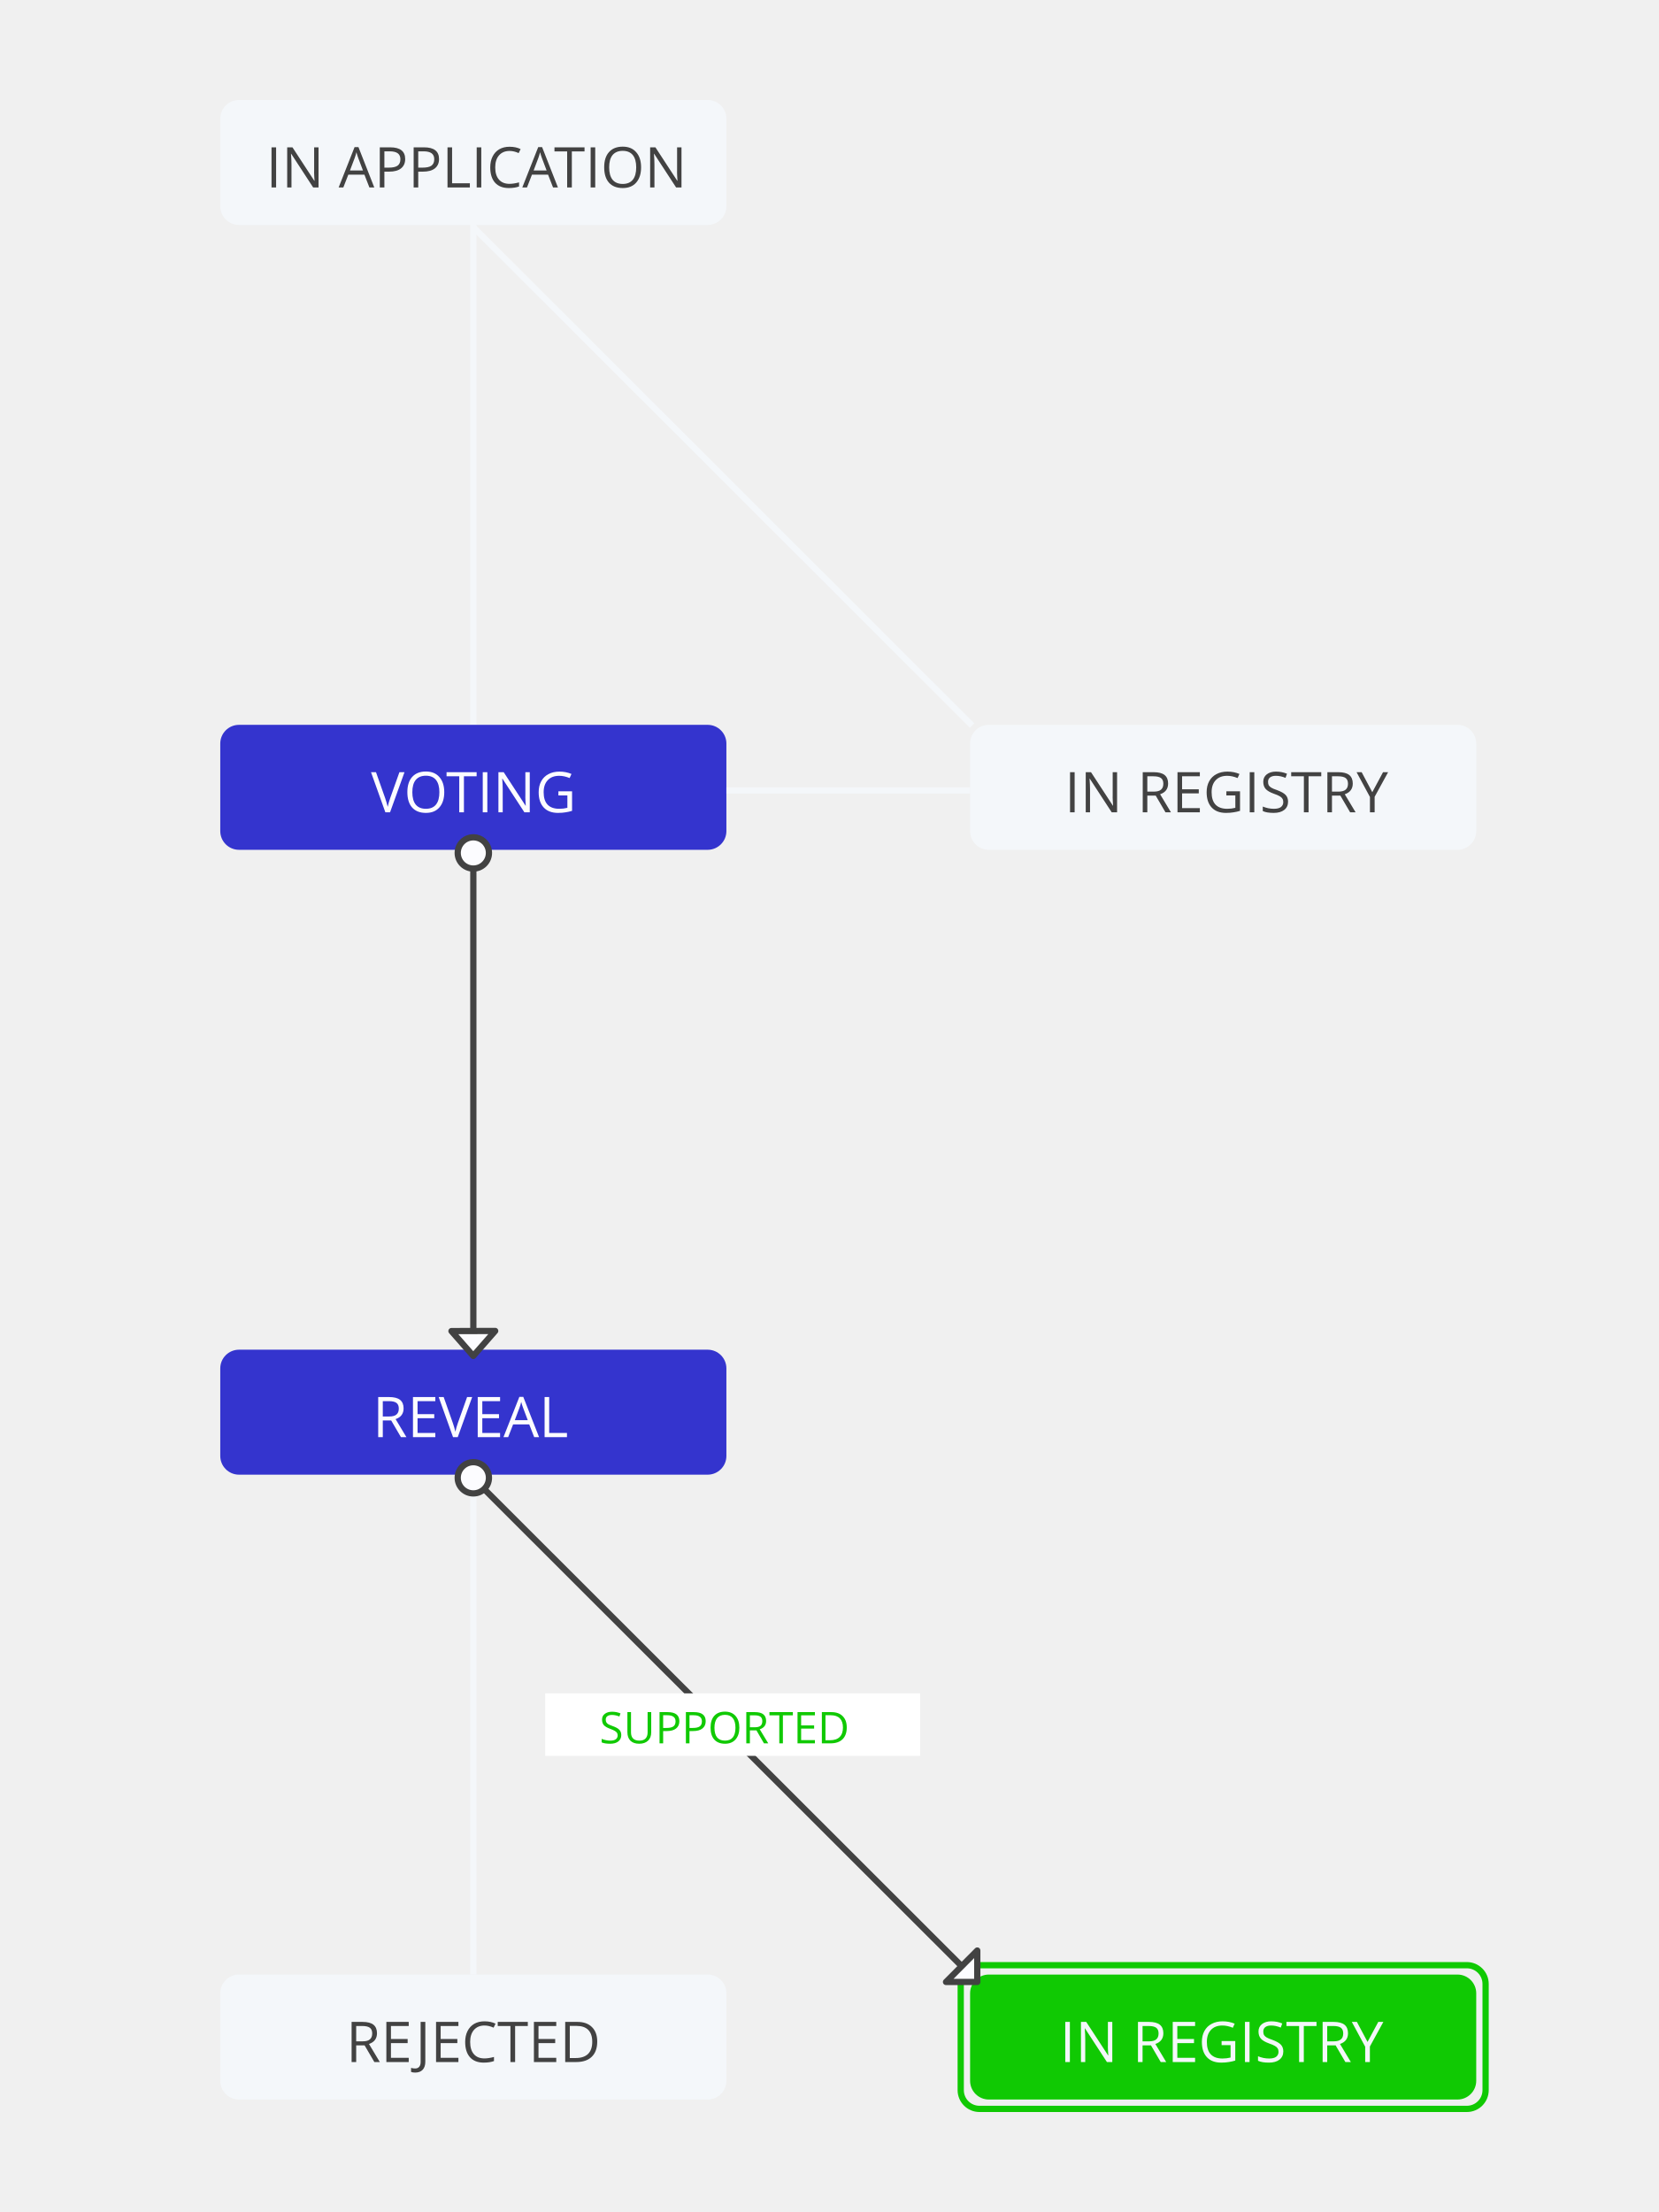
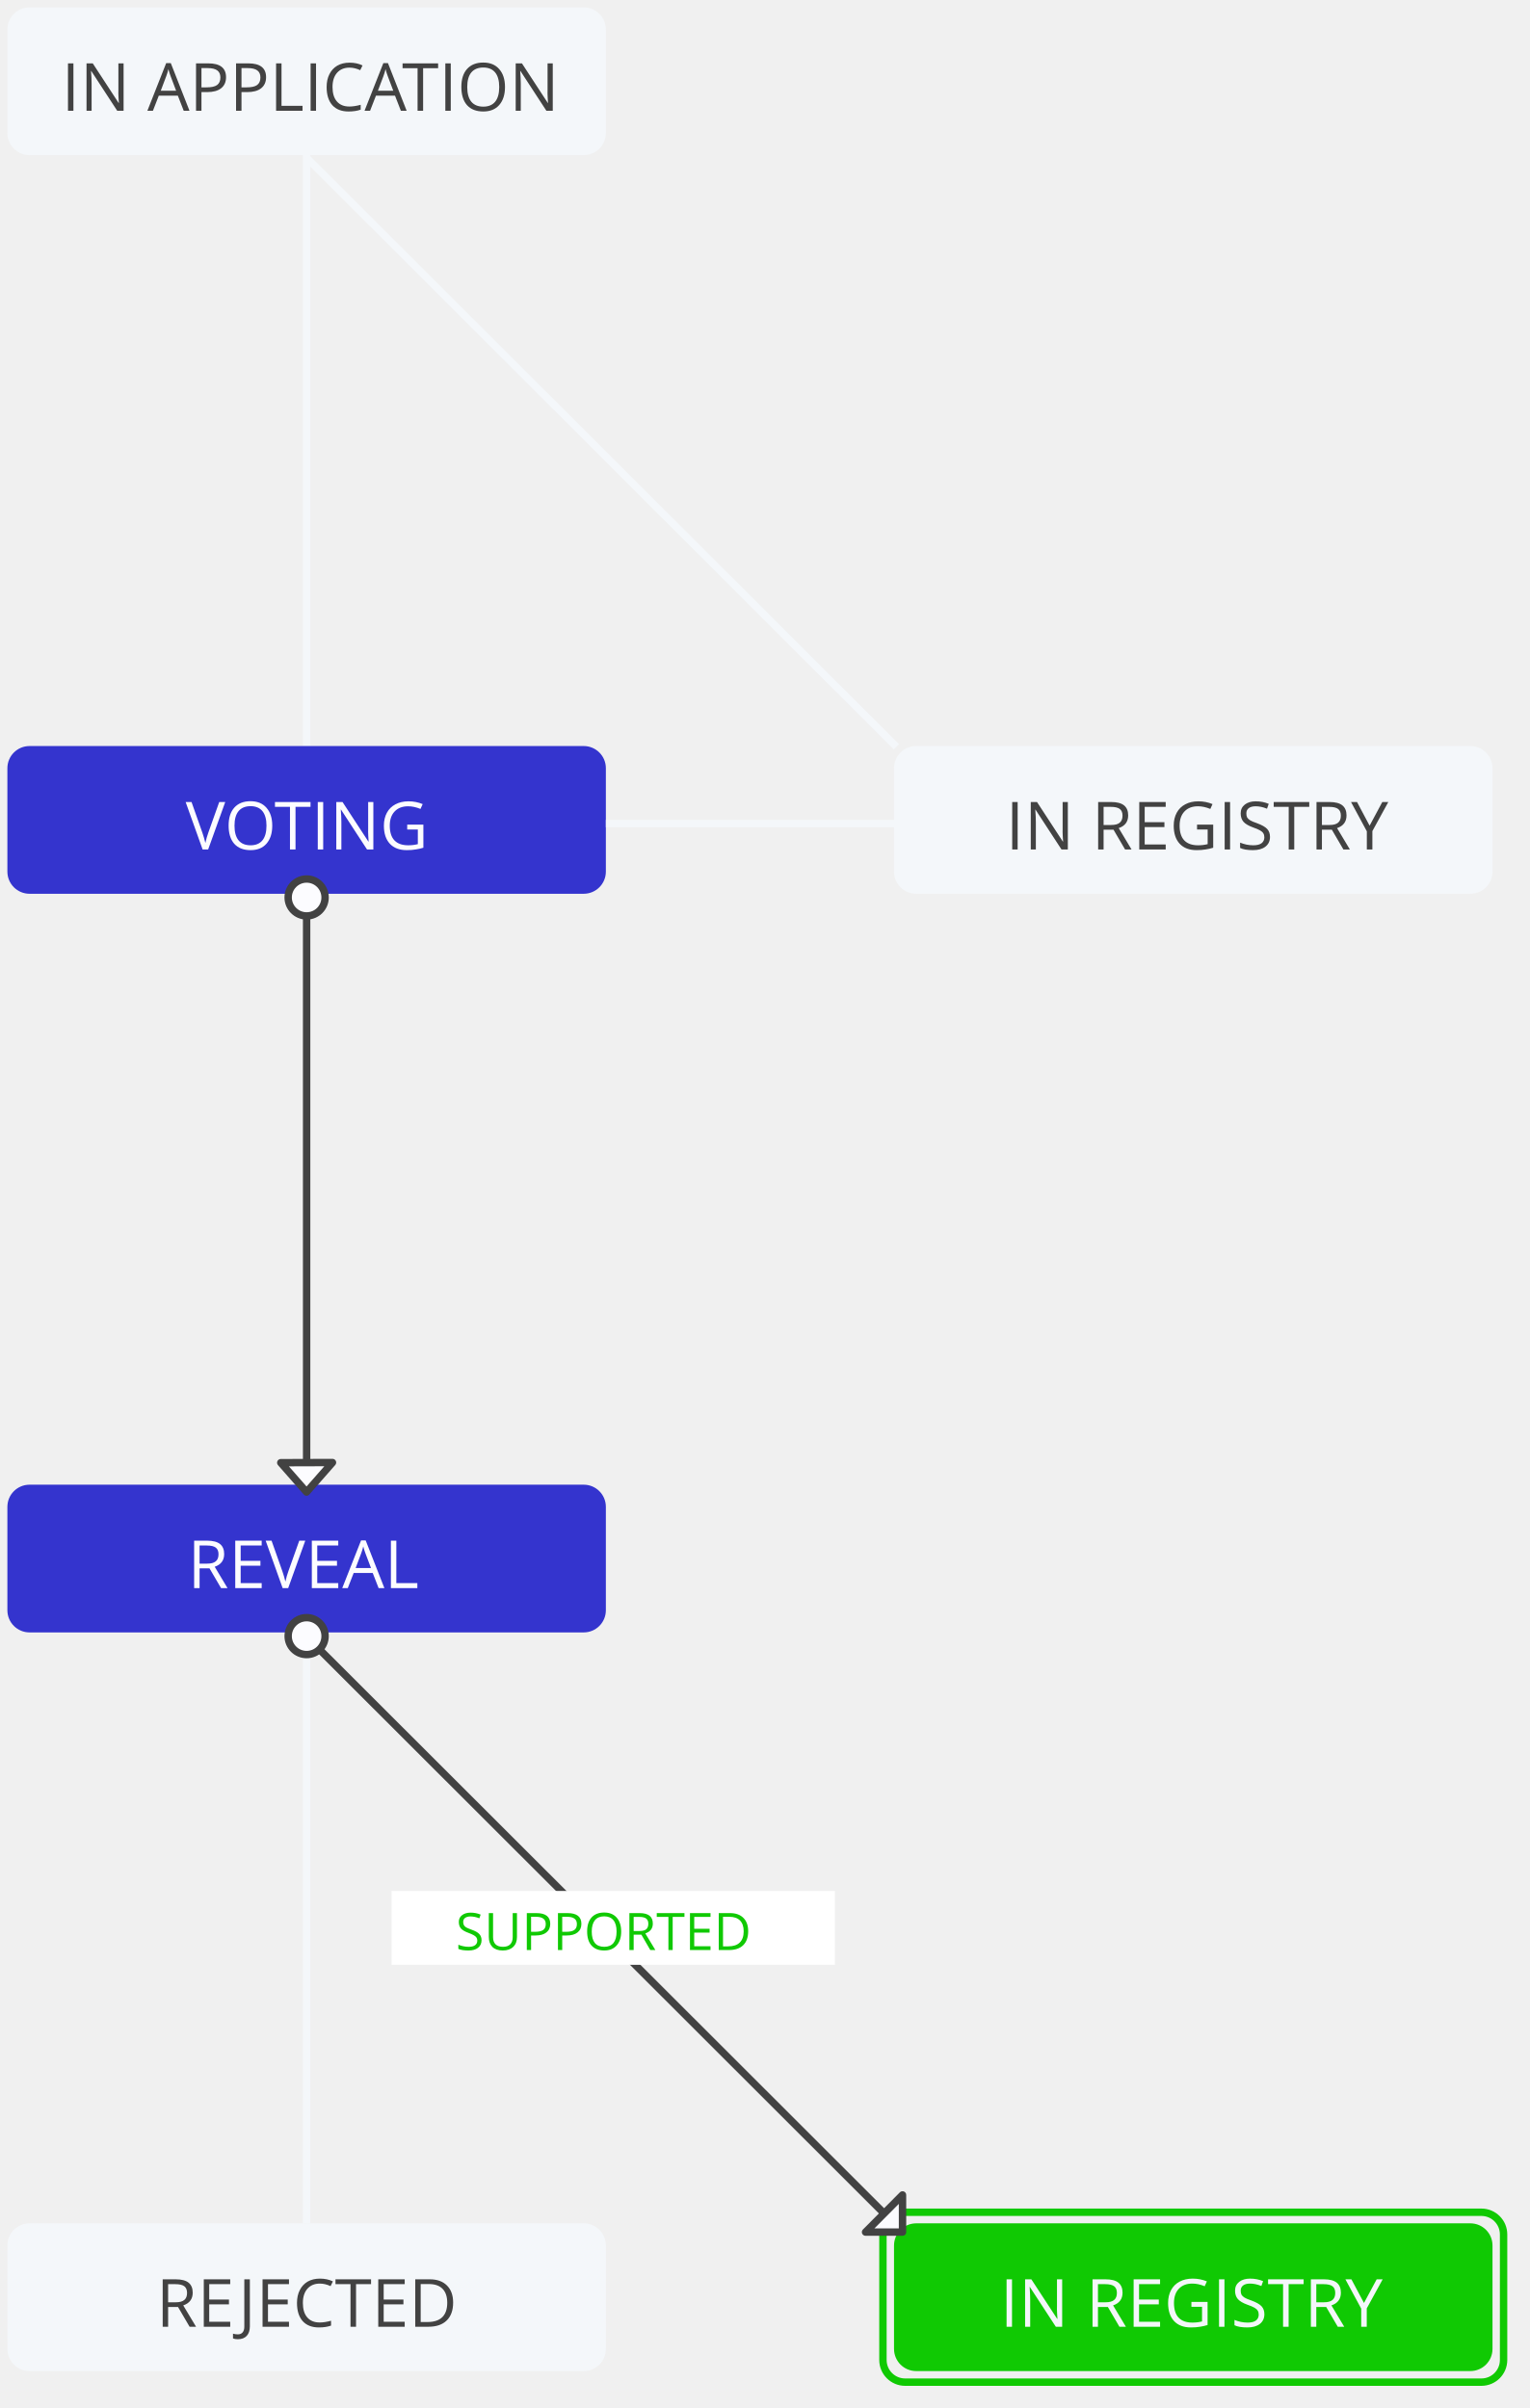
- <svg xmlns="http://www.w3.org/2000/svg" width="300px" height="400px" viewBox="0 0 231 354" version="1.1">
+ <svg xmlns="http://www.w3.org/2000/svg" width="207px" height="326px" viewBox="0 0 207 326" version="1.1">
  <defs />
-   <g id="Stage-Maps" stroke="none" stroke-width="1" fill="none" fill-rule="evenodd">
-     <g id="map_registry_challenge_id_registry">
-       <path d="M58.5,35.5 L58.5,115.5" id="Line" stroke="#F4F7FA" stroke-linecap="square" />
-       <path d="M58.476,36.33 L138.319,116.103 L58.476,36.33 Z" id="Line" stroke="#F4F7FA" stroke-linecap="square" />
-       <path d="M58.5,235.5 L58.5,315.5" id="Line" stroke="#F4F7FA" stroke-linecap="square" />
-       <rect id="Rectangle-11" fill="#F4F7FA" x="18" y="16" width="81" height="20" rx="3" />
-       <text id="IN-APPLICATION" font-family="Open Sans, sans-serif" font-size="9" font-weight="normal" fill="#424242">
-         <tspan x="25.314" y="30">IN APPLICATION</tspan>
+   <g id="map_registry_challenge_id_registry" stroke="none" stroke-width="1" fill="none" fill-rule="evenodd">
+     <g id="Group-4" transform="translate(1, 1)">
+       <path d="M40.5,19.5 L40.5,99.5" id="Line" stroke="#F4F7FA" stroke-linecap="square" />
+       <path d="M40.476,20.33 L120.319,100.103 L40.476,20.33 Z" id="Line" stroke="#F4F7FA" stroke-linecap="square" />
+       <path d="M40.5,219.5 L40.5,299.5" id="Line" stroke="#F4F7FA" stroke-linecap="square" />
+       <rect id="Rectangle-11" fill="#F4F7FA" x="0" y="0" width="81" height="20" rx="3" />
+       <text id="IN-APPLICATION" font-family="OpenSans-Regular, Open Sans" font-size="9" font-weight="normal" fill="#424242">
+         <tspan x="7.314" y="14">IN APPLICATION</tspan>
      </text>
-       <rect id="Rectangle-11-Copy" fill="#3434CE" x="18" y="116" width="81" height="20" rx="3" />
-       <text id="VOTING" font-family="Open Sans, sans-serif" font-size="9" font-weight="500" fill="#FCFCFF">
-         <tspan x="42.125" y="130">VOTING</tspan>
+       <rect id="Rectangle-11-Copy" fill="#3434CE" x="0" y="100" width="81" height="20" rx="3" />
+       <text id="VOTING" font-family="OpenSans-SemiBold, Open Sans" font-size="9" font-weight="500" fill="#FCFCFF">
+         <tspan x="24.125" y="114">VOTING</tspan>
      </text>
-       <rect id="Rectangle-11-Copy-3" fill="#F4F7FA" x="18" y="316" width="81" height="20" rx="3" />
-       <text id="REJECTED" font-family="Open Sans, sans-serif" font-size="9" font-weight="normal" fill="#424242">
-         <tspan x="38.129" y="330">REJECTED</tspan>
+       <rect id="Rectangle-11-Copy-3" fill="#F4F7FA" x="0" y="300" width="81" height="20" rx="3" />
+       <text id="REJECTED" font-family="OpenSans-Regular, Open Sans" font-size="9" font-weight="normal" fill="#424242">
+         <tspan x="20.129" y="314">REJECTED</tspan>
      </text>
-       <rect id="Rectangle-11-Copy-5" fill="#10C903" x="138" y="316" width="81" height="20" rx="3" />
-       <rect id="Rectangle-11-Copy-6" stroke="#10C903" x="136.5" y="314.5" width="84" height="23" rx="3" />
-       <text id="IN-REGISTRY" font-family="Open Sans, sans-serif" font-size="9" font-weight="500" fill="#F4F7FA">
-         <tspan x="152.345" y="330">IN REGISTRY</tspan>
+       <rect id="Rectangle-11-Copy-5" fill="#10C903" x="120" y="300" width="81" height="20" rx="3" />
+       <rect id="Rectangle-11-Copy-6" stroke="#10C903" x="118.5" y="298.5" width="84" height="23" rx="3" />
+       <text id="IN-REGISTRY" font-family="OpenSans-SemiBold, Open Sans" font-size="9" font-weight="500" fill="#F4F7FA">
+         <tspan x="134.345" y="314">IN REGISTRY</tspan>
      </text>
-       <rect id="Rectangle-11-Copy-4" fill="#F4F7FA" x="138" y="116" width="81" height="20" rx="3" />
-       <text id="IN-REGISTRY" font-family="Open Sans, sans-serif" font-size="9" font-weight="normal" fill="#424242">
-         <tspan x="153.107" y="130">IN REGISTRY</tspan>
+       <rect id="Rectangle-11-Copy-4" fill="#F4F7FA" x="120" y="100" width="81" height="20" rx="3" />
+       <text id="IN-REGISTRY" font-family="OpenSans-Regular, Open Sans" font-size="9" font-weight="normal" fill="#424242">
+         <tspan x="135.107" y="114">IN REGISTRY</tspan>
      </text>
-       <path d="M118.5,108.487 L118.5,146.5" id="Line" stroke="#F4F7FA" stroke-linecap="square" transform="translate(119, 127) rotate(-270) translate(-119, -127) " />
-       <rect id="Rectangle-11-Copy-2" fill="#3434CE" x="18" y="216" width="81" height="20" rx="3" />
-       <text id="REVEAL" font-family="Open Sans, sans-serif" font-size="9" font-weight="500" fill="#FCFCFF">
-         <tspan x="42.387" y="230">REVEAL</tspan>
+       <path d="M100.5,92.487 L100.5,130.5" id="Line" stroke="#F4F7FA" stroke-linecap="square" transform="translate(101, 111) rotate(-270) translate(-101, -111) " />
+       <rect id="Rectangle-11-Copy-2" fill="#3434CE" x="0" y="200" width="81" height="20" rx="3" />
+       <text id="REVEAL" font-family="OpenSans-SemiBold, Open Sans" font-size="9" font-weight="500" fill="#FCFCFF">
+         <tspan x="24.387" y="214">REVEAL</tspan>
      </text>
-       <g id="Group-2" transform="translate(55, 134)" stroke="#424242">
+       <g id="Group-2" transform="translate(37, 118)" stroke="#424242">
        <path d="M3.5,2.5 L3.5,82.5" id="Line" stroke-linecap="square" />
        <circle id="Oval-2" fill="#FCFCFF" cx="3.5" cy="2.5" r="2.5" />
        <polygon id="Path-4" fill="#FCFCFF" stroke-linecap="round" stroke-linejoin="round" points="7 79 3.49 83 0 79.022" />
      </g>
-       <g id="Group-3" transform="translate(55, 233)" stroke="#424242">
+       <g id="Group-3" transform="translate(37, 217)" stroke="#424242">
        <g id="Group" transform="translate(43.84062, 43.84062) rotate(-45) translate(-43.84062, -43.84062) translate(39.34062, -13.65938)">
          <path d="M4.45,0.635 L4.5,113.5" id="Line" stroke-linecap="square" />
          <polygon id="Path-4" fill="#FCFCFF" stroke-linecap="round" stroke-linejoin="round" points="8.032 110.973 4.475 114.531 0.937 110.993" />
        </g>
        <circle id="Oval-2" fill="#FCFCFF" cx="3.5" cy="3.5" r="2.5" />
      </g>
-       <g id="Group-4-Copy" transform="translate(70, 271)">
+       <g id="Group-4-Copy" transform="translate(52, 255)">
        <rect id="Rectangle-12" fill="#FFFFFF" x="0" y="0" width="60" height="10" />
-         <text id="SUPPORTED" font-family="Open Sans, sans-serif" font-size="7" font-weight="500" fill="#10C903">
+         <text id="SUPPORTED" font-family="OpenSans-SemiBold, Open Sans" font-size="7" font-weight="500" fill="#10C903">
          <tspan x="8.677" y="8">SUPPORTED</tspan>
        </text>
      </g>
    </g>
  </g>
</svg>
